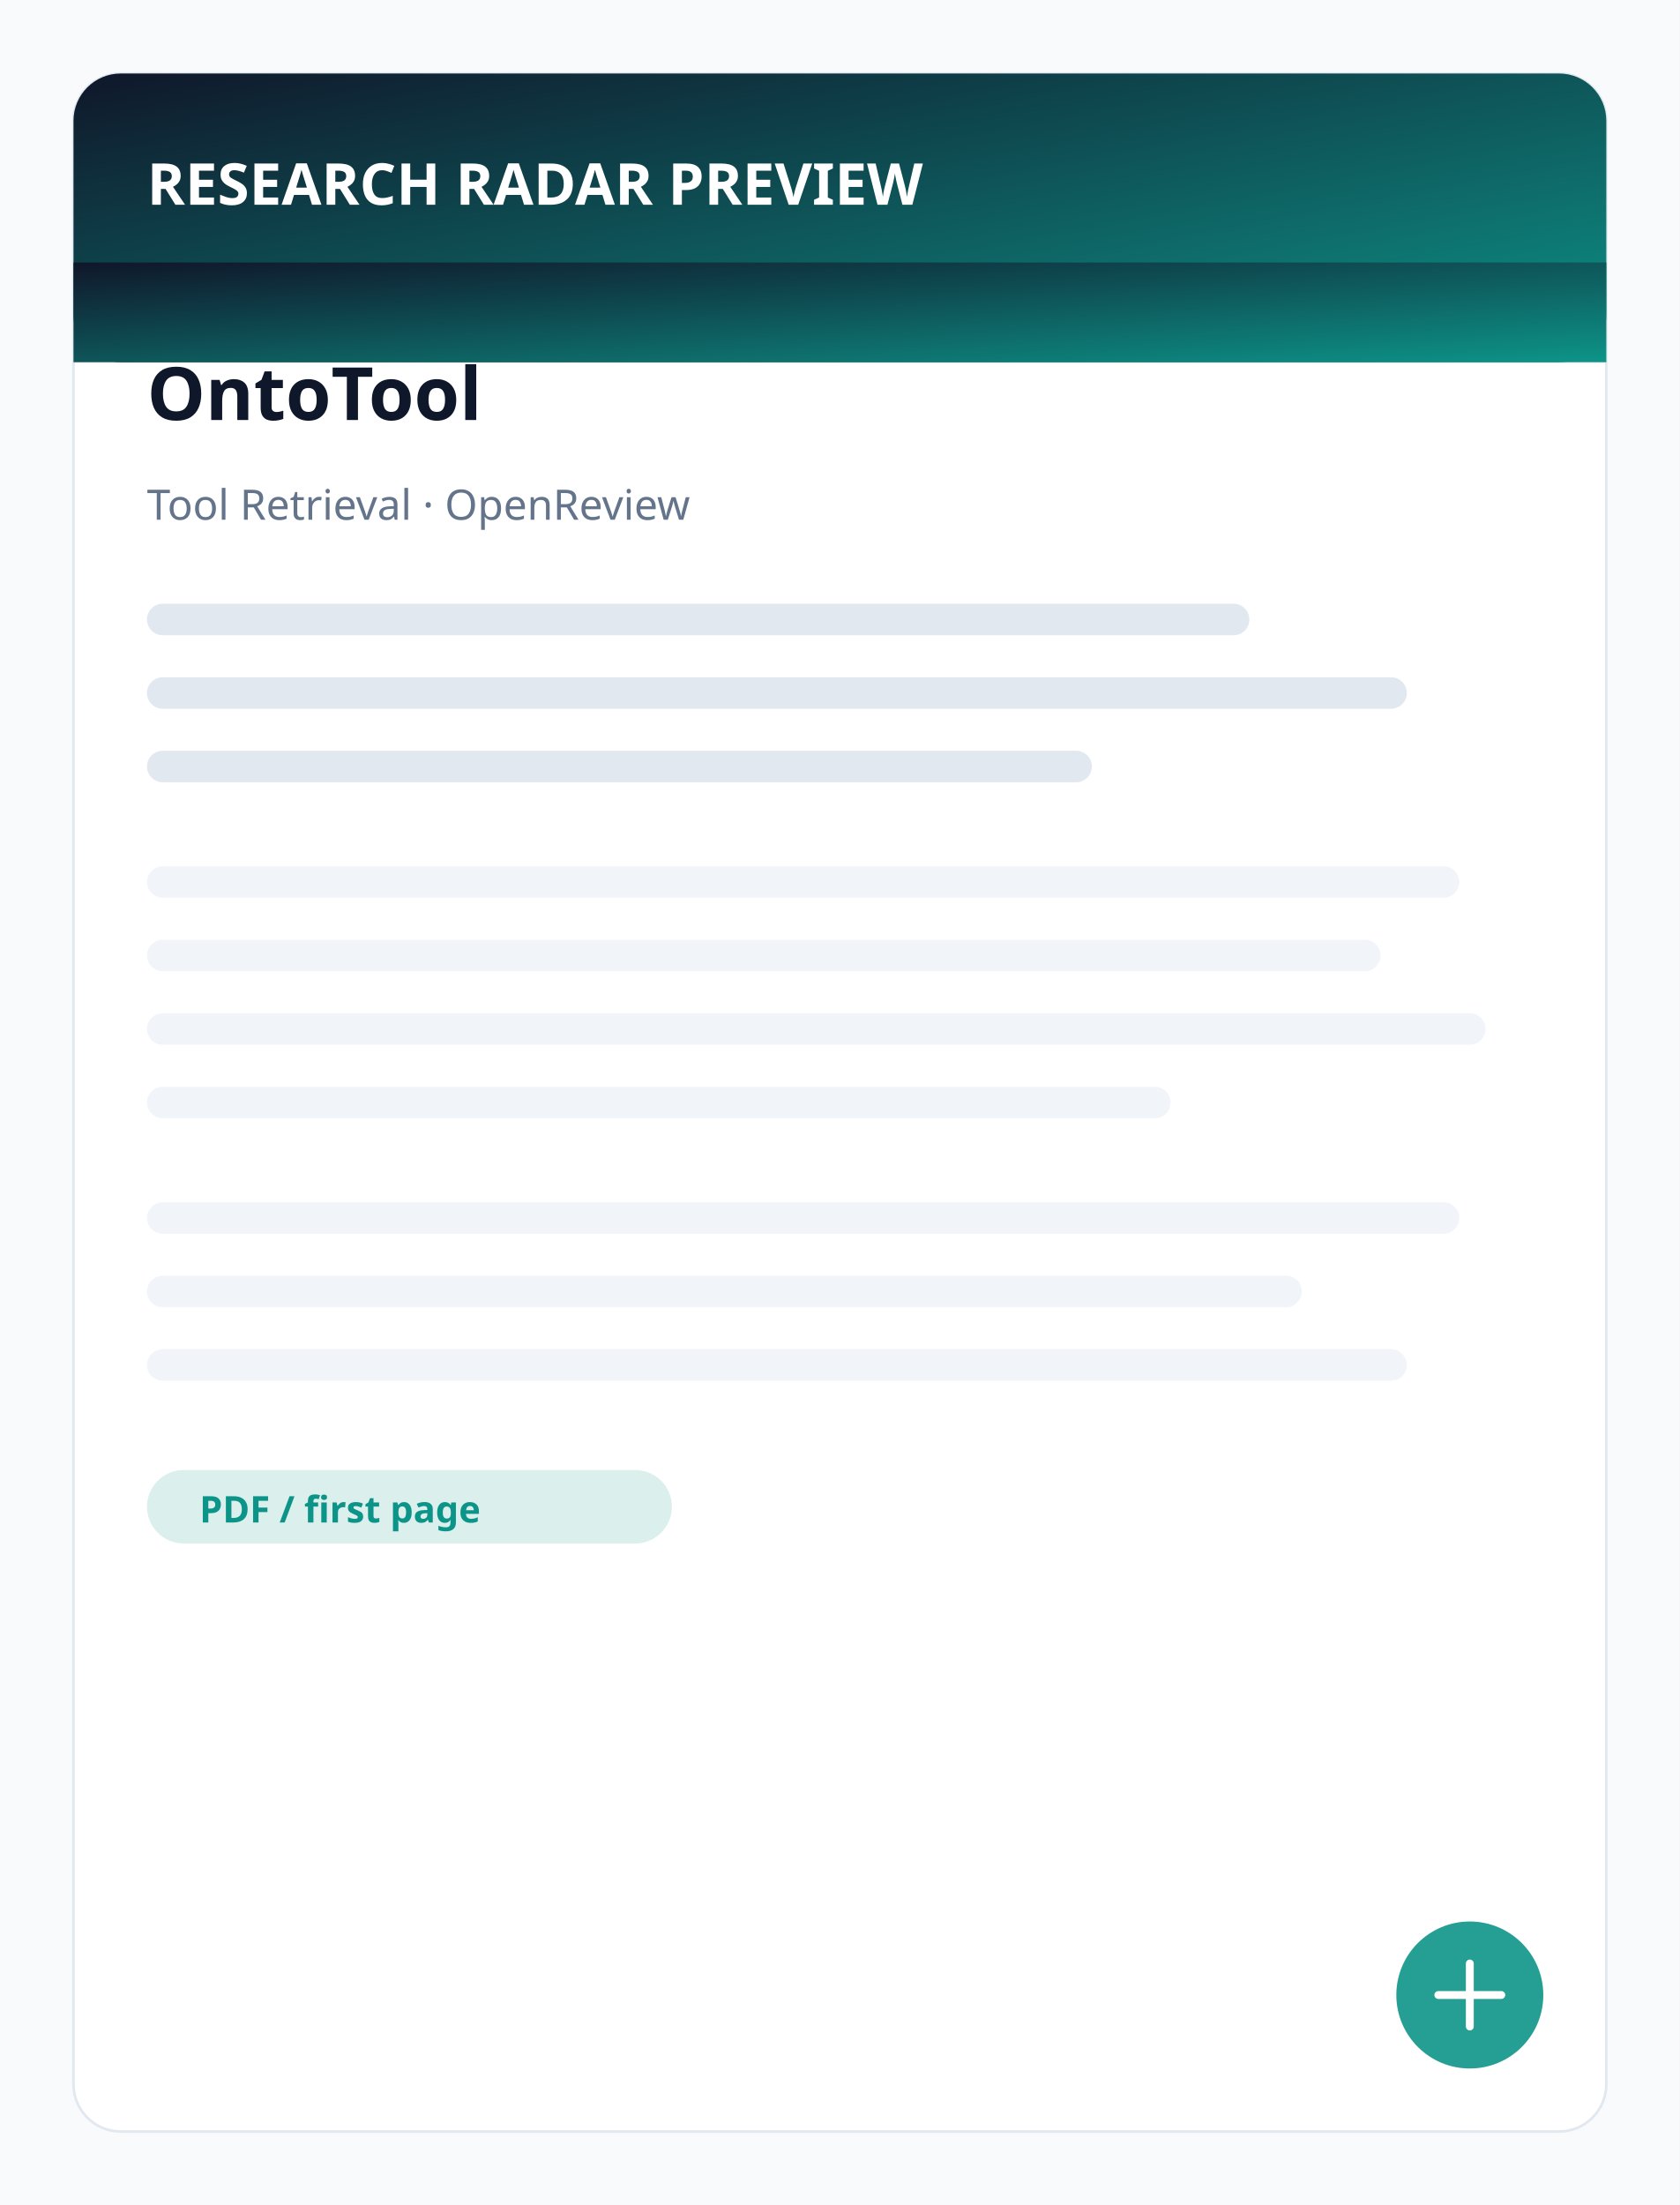
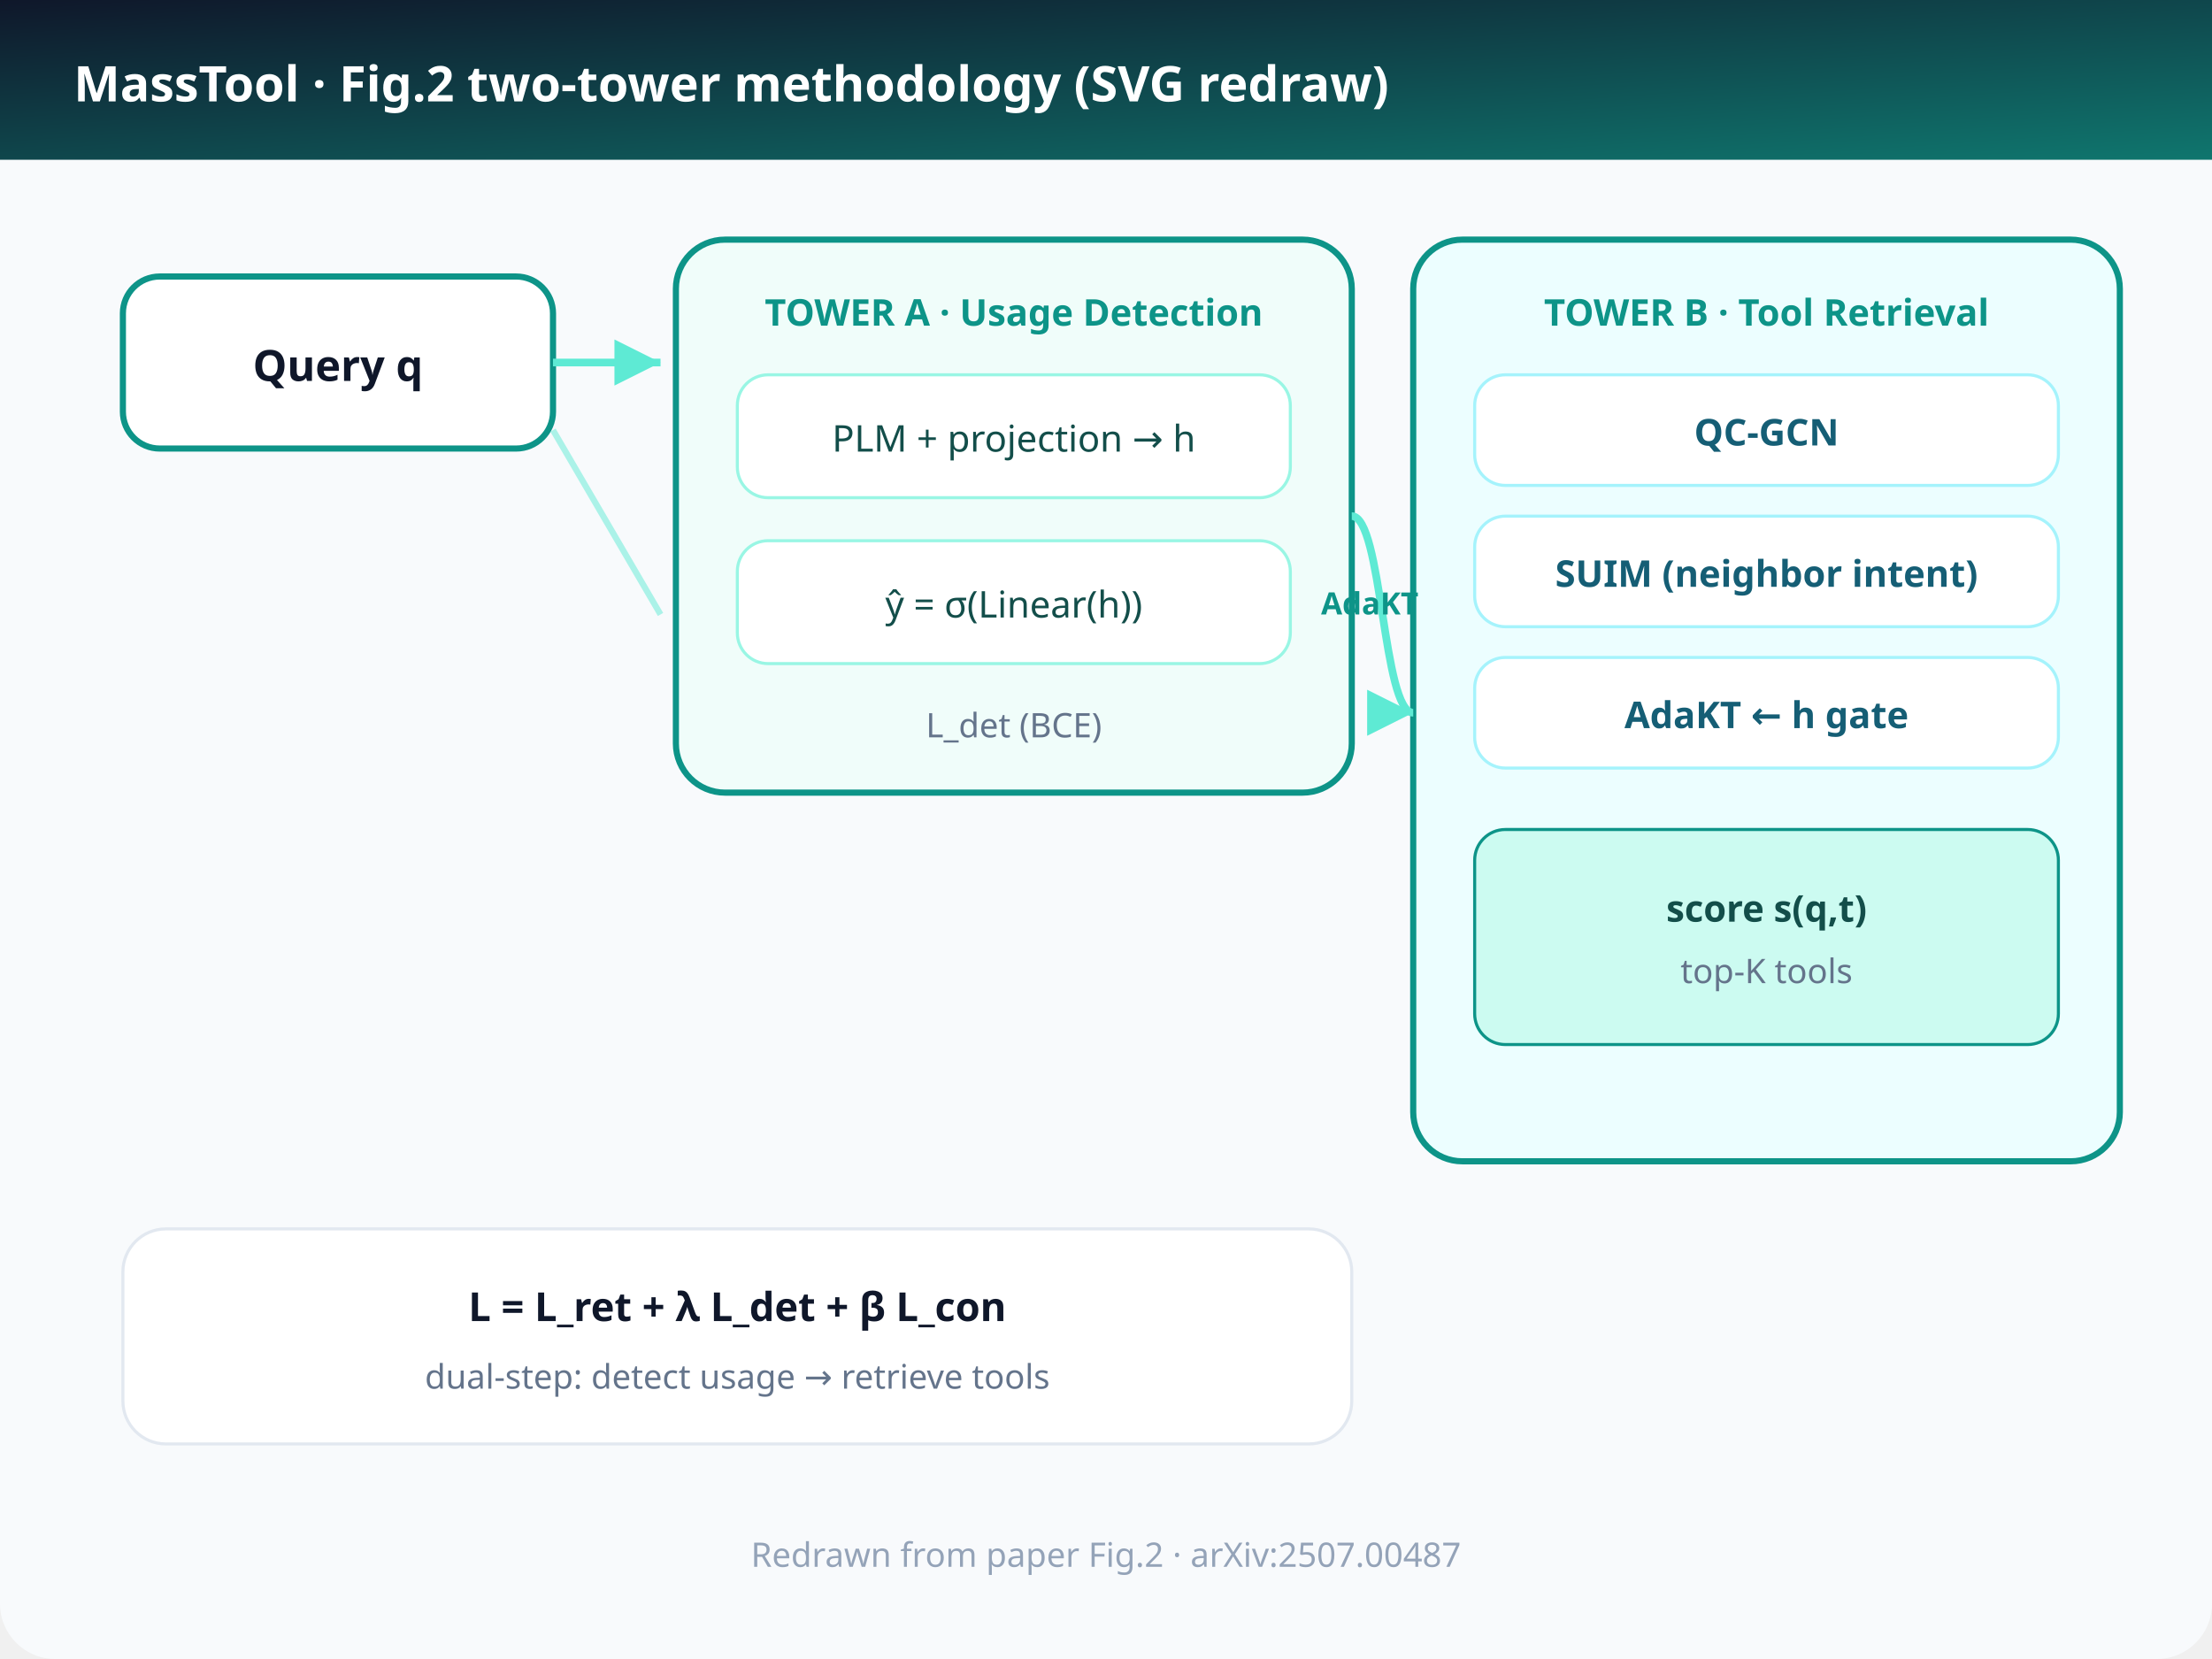
- <svg xmlns="http://www.w3.org/2000/svg" width="640" height="840" viewBox="0 0 640 840">
+ <svg xmlns="http://www.w3.org/2000/svg" width="720" height="540" viewBox="0 0 720 540">
  <defs>
-     <linearGradient id="g" x1="0" y1="0" x2="1" y2="1">
+     <linearGradient id="bg2" x1="0" y1="0" x2="1" y2="1">
      <stop offset="0%" stop-color="#0f172a" />
-       <stop offset="100%" stop-color="#0d9488" />
+       <stop offset="100%" stop-color="#0f766e" />
    </linearGradient>
+     <marker id="arr2" markerWidth="8" markerHeight="8" refX="6" refY="3" orient="auto">
+       <path d="M0,0 L6,3 L0,6 Z" fill="#5eead4" />
+     </marker>
  </defs>
-   <rect width="640" height="840" fill="#f8fafc" />
-   <rect x="28" y="28" width="584" height="784" rx="18" fill="#fff" stroke="#e2e8f0" />
-   <rect x="28" y="28" width="584" height="110" rx="18" fill="url(#g)" />
-   <rect x="28" y="100" width="584" height="38" fill="url(#g)" />
-   <text x="56" y="78" fill="#fff" font-family="ui-sans-serif,system-ui" font-size="22" font-weight="700">RESEARCH RADAR PREVIEW</text>
-   <text x="56" y="160" fill="#0f172a" font-family="ui-sans-serif,system-ui" font-size="28" font-weight="800">OntoTool</text>
-   <text x="56" y="198" fill="#64748b" font-family="ui-sans-serif,system-ui" font-size="16">Tool Retrieval · OpenReview</text>
-   <rect x="56" y="230" width="420" height="12" rx="6" fill="#e2e8f0" />
-   <rect x="56" y="258" width="480" height="12" rx="6" fill="#e2e8f0" />
-   <rect x="56" y="286" width="360" height="12" rx="6" fill="#e2e8f0" />
-   <rect x="56" y="330" width="500" height="12" rx="6" fill="#f1f5f9" />
-   <rect x="56" y="358" width="470" height="12" rx="6" fill="#f1f5f9" />
-   <rect x="56" y="386" width="510" height="12" rx="6" fill="#f1f5f9" />
-   <rect x="56" y="414" width="390" height="12" rx="6" fill="#f1f5f9" />
-   <rect x="56" y="458" width="500" height="12" rx="6" fill="#f1f5f9" />
-   <rect x="56" y="486" width="440" height="12" rx="6" fill="#f1f5f9" />
-   <rect x="56" y="514" width="480" height="12" rx="6" fill="#f1f5f9" />
-   <rect x="56" y="560" width="200" height="28" rx="14" fill="#0d9488" opacity="0.15" />
-   <text x="76" y="580" fill="#0d9488" font-family="ui-sans-serif,system-ui" font-size="14" font-weight="700">PDF / first page</text>
-   <circle cx="560" cy="760" r="28" fill="#0d9488" opacity="0.9" />
-   <path d="M548 760 h24 M560 748 v24" stroke="#fff" stroke-width="3" stroke-linecap="round" />
+   <rect width="720" height="540" rx="18" fill="#f8fafc" />
+   <rect width="720" height="52" fill="url(#bg2)" />
+   <text x="24" y="33" fill="#fff" font-family="system-ui,sans-serif" font-size="16" font-weight="700">MassTool · Fig.2 two-tower methodology (SVG redraw)</text>
+   <rect x="40" y="90" width="140" height="56" rx="12" fill="#fff" stroke="#0d9488" stroke-width="2" />
+   <text x="110" y="124" text-anchor="middle" fill="#0f172a" font-family="system-ui" font-size="14" font-weight="700">Query q</text>
+   <rect x="220" y="78" width="220" height="180" rx="16" fill="#f0fdfa" stroke="#0d9488" stroke-width="2" />
+   <text x="330" y="106" text-anchor="middle" fill="#0d9488" font-family="system-ui" font-size="12" font-weight="800">TOWER A · Usage Detection</text>
+   <rect x="240" y="122" width="180" height="40" rx="10" fill="#fff" stroke="#99f6e4" />
+   <text x="330" y="147" text-anchor="middle" fill="#134e4a" font-family="system-ui" font-size="12">PLM + projection → h</text>
+   <rect x="240" y="176" width="180" height="40" rx="10" fill="#fff" stroke="#99f6e4" />
+   <text x="330" y="201" text-anchor="middle" fill="#134e4a" font-family="system-ui" font-size="12">ŷ = σ(Linear(h))</text>
+   <text x="330" y="240" text-anchor="middle" fill="#64748b" font-family="system-ui" font-size="11">L_det (BCE)</text>
+   <rect x="460" y="78" width="230" height="300" rx="16" fill="#ecfeff" stroke="#0d9488" stroke-width="2" />
+   <text x="575" y="106" text-anchor="middle" fill="#0d9488" font-family="system-ui" font-size="12" font-weight="800">TOWER B · Tool Retrieval</text>
+   <rect x="480" y="122" width="190" height="36" rx="10" fill="#fff" stroke="#a5f3fc" />
+   <text x="575" y="145" text-anchor="middle" fill="#155e75" font-family="system-ui" font-size="12" font-weight="700">QC-GCN</text>
+   <rect x="480" y="168" width="190" height="36" rx="10" fill="#fff" stroke="#a5f3fc" />
+   <text x="575" y="191" text-anchor="middle" fill="#155e75" font-family="system-ui" font-size="12" font-weight="700">SUIM (neighbor intent)</text>
+   <rect x="480" y="214" width="190" height="36" rx="10" fill="#fff" stroke="#a5f3fc" />
+   <text x="575" y="237" text-anchor="middle" fill="#155e75" font-family="system-ui" font-size="12" font-weight="700">AdaKT ← h gate</text>
+   <rect x="480" y="270" width="190" height="70" rx="10" fill="#ccfbf1" stroke="#0d9488" />
+   <text x="575" y="300" text-anchor="middle" fill="#134e4a" font-family="system-ui" font-size="12" font-weight="700">score s(q,t)</text>
+   <text x="575" y="320" text-anchor="middle" fill="#64748b" font-family="system-ui" font-size="11">top-K tools</text>
+   <line x1="180" y1="118" x2="215" y2="118" stroke="#5eead4" stroke-width="2.5" marker-end="url(#arr2)" />
+   <line x1="180" y1="140" x2="215" y2="200" stroke="#5eead4" stroke-width="2" opacity=".5" />
+   <path d="M440 168 C450 168, 450 232, 460 232" fill="none" stroke="#5eead4" stroke-width="2.5" marker-end="url(#arr2)" />
+   <text x="430" y="200" fill="#0d9488" font-family="system-ui" font-size="10" font-weight="700">AdaKT</text>
+   <rect x="40" y="400" width="400" height="70" rx="14" fill="#fff" stroke="#e2e8f0" />
+   <text x="240" y="430" text-anchor="middle" fill="#0f172a" font-family="system-ui" font-size="13" font-weight="700">L = L_ret + λ L_det + β L_con</text>
+   <text x="240" y="452" text-anchor="middle" fill="#64748b" font-family="system-ui" font-size="11">dual-step: detect usage → retrieve tools</text>
+   <text x="360" y="510" text-anchor="middle" fill="#94a3b8" font-family="system-ui" font-size="11">Redrawn from paper Fig.2 · arXiv:2507.00487</text>
</svg>
